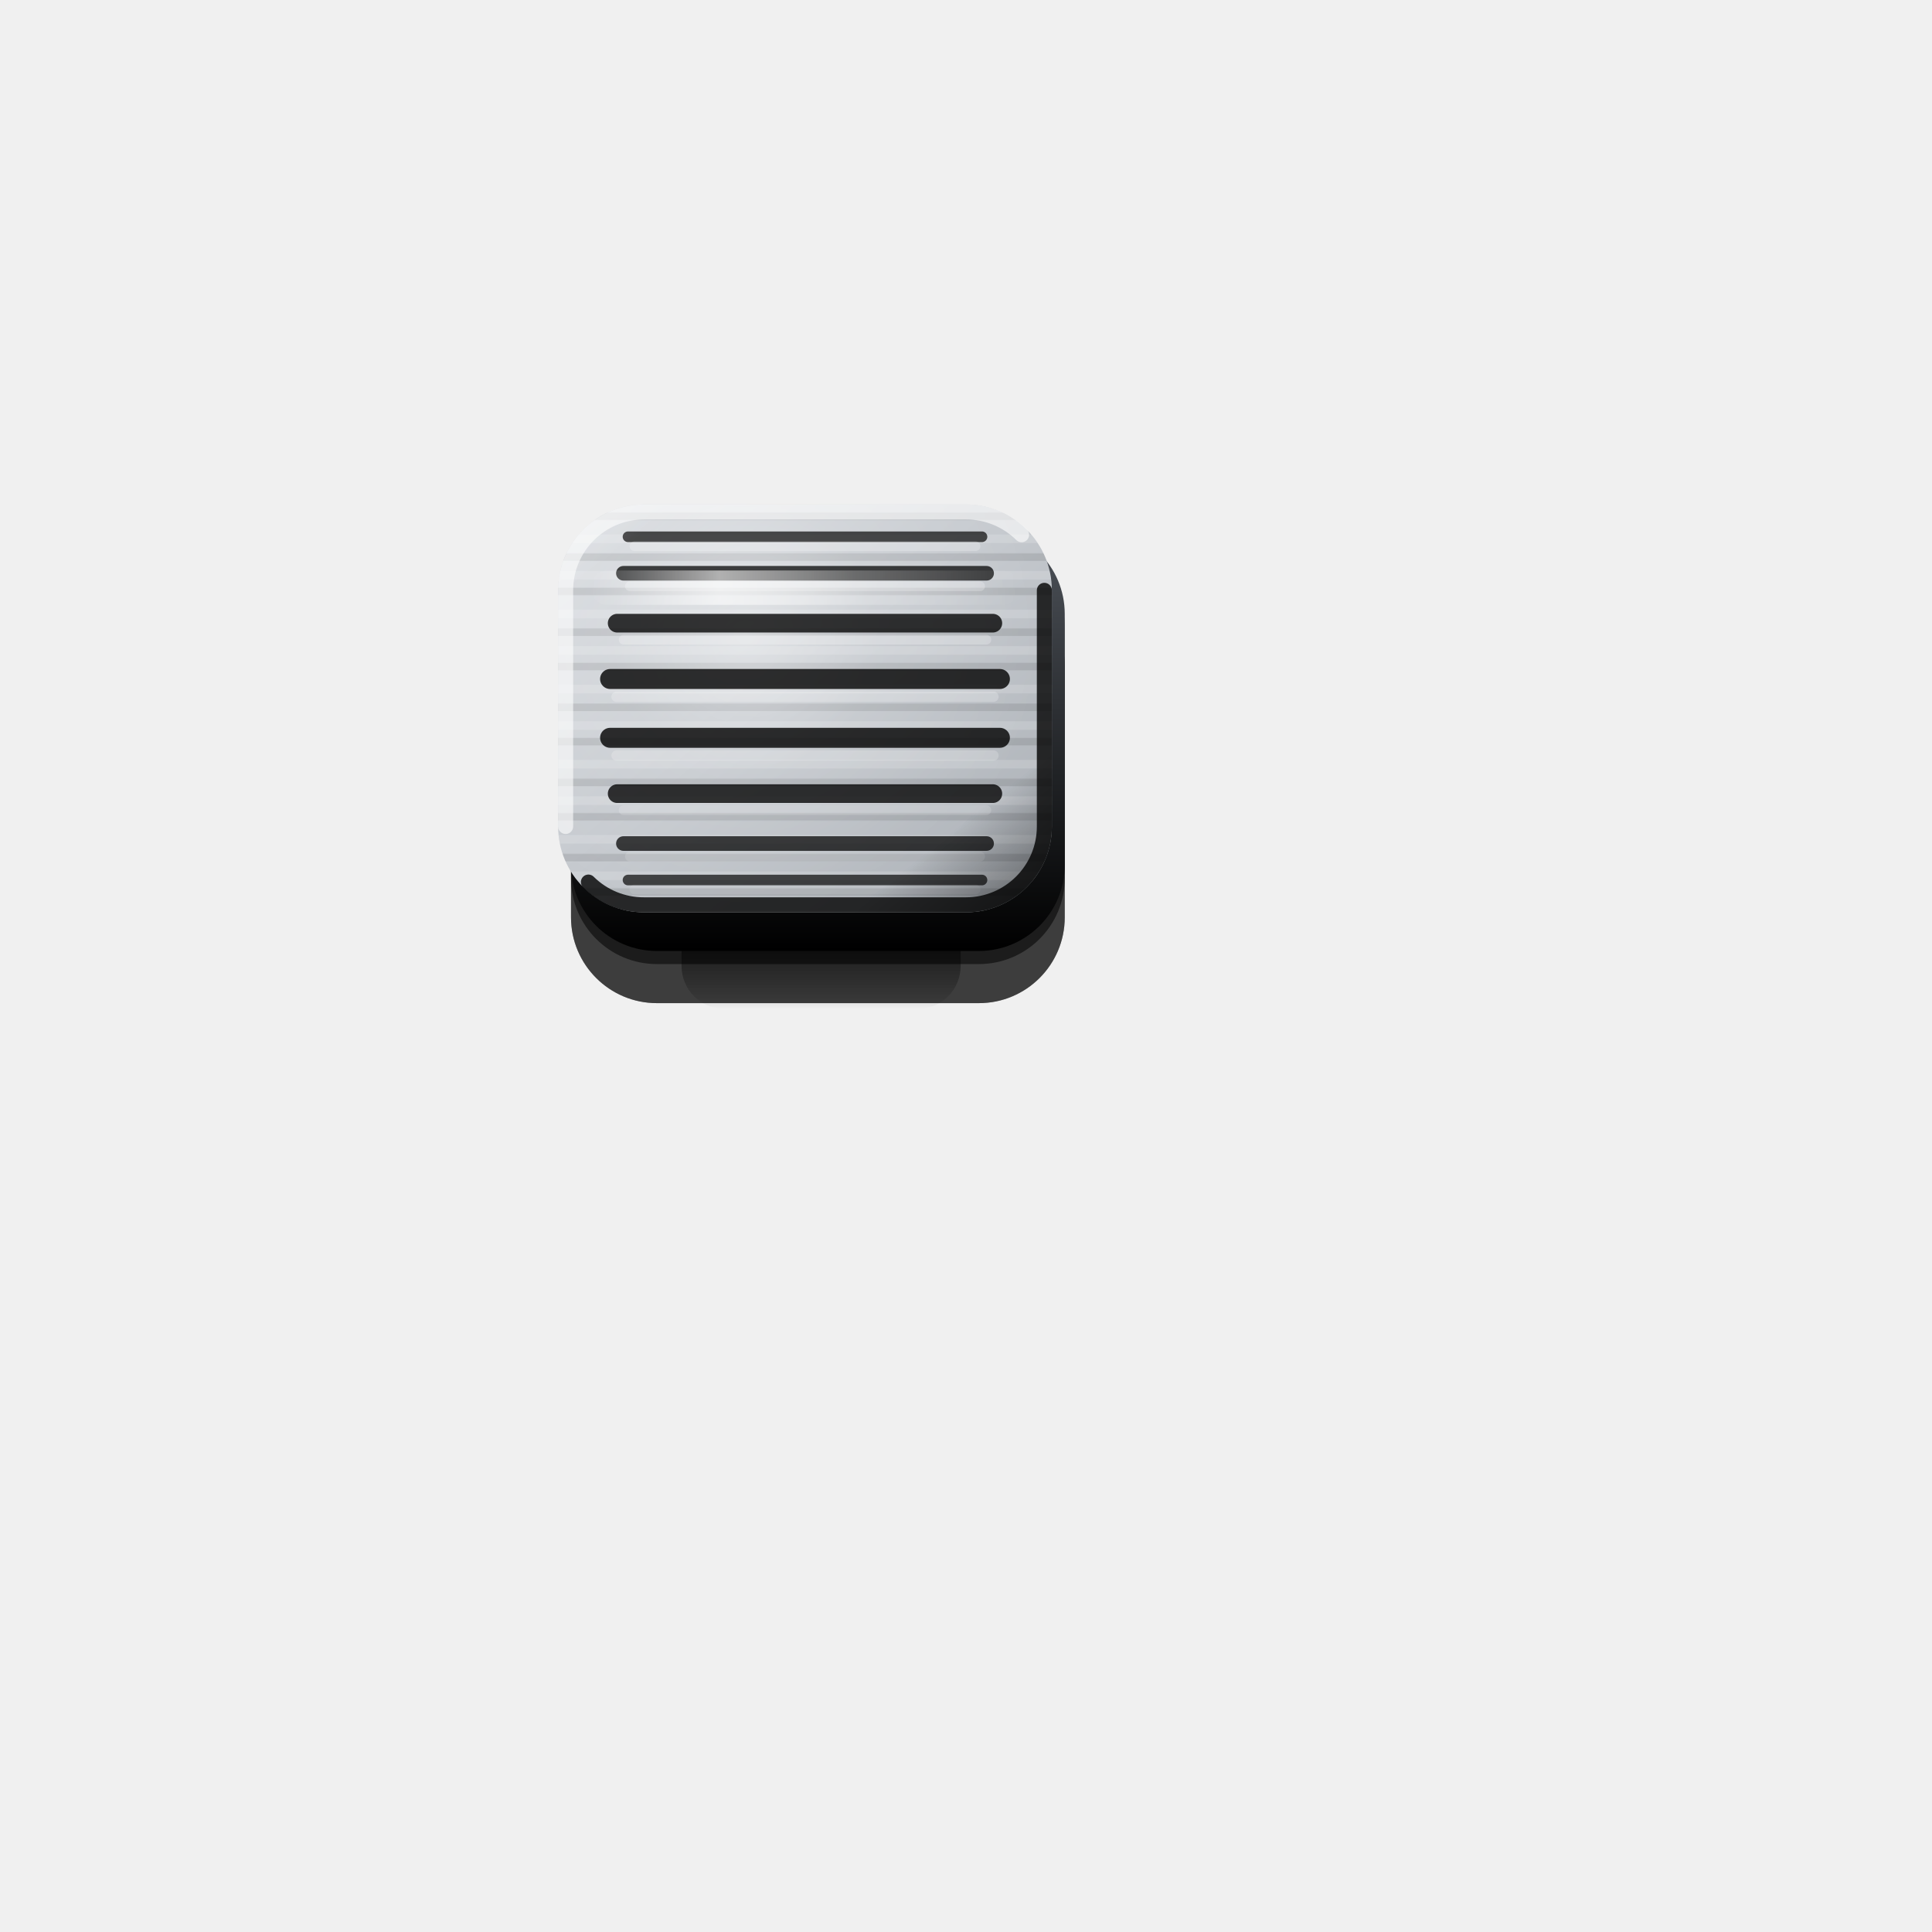
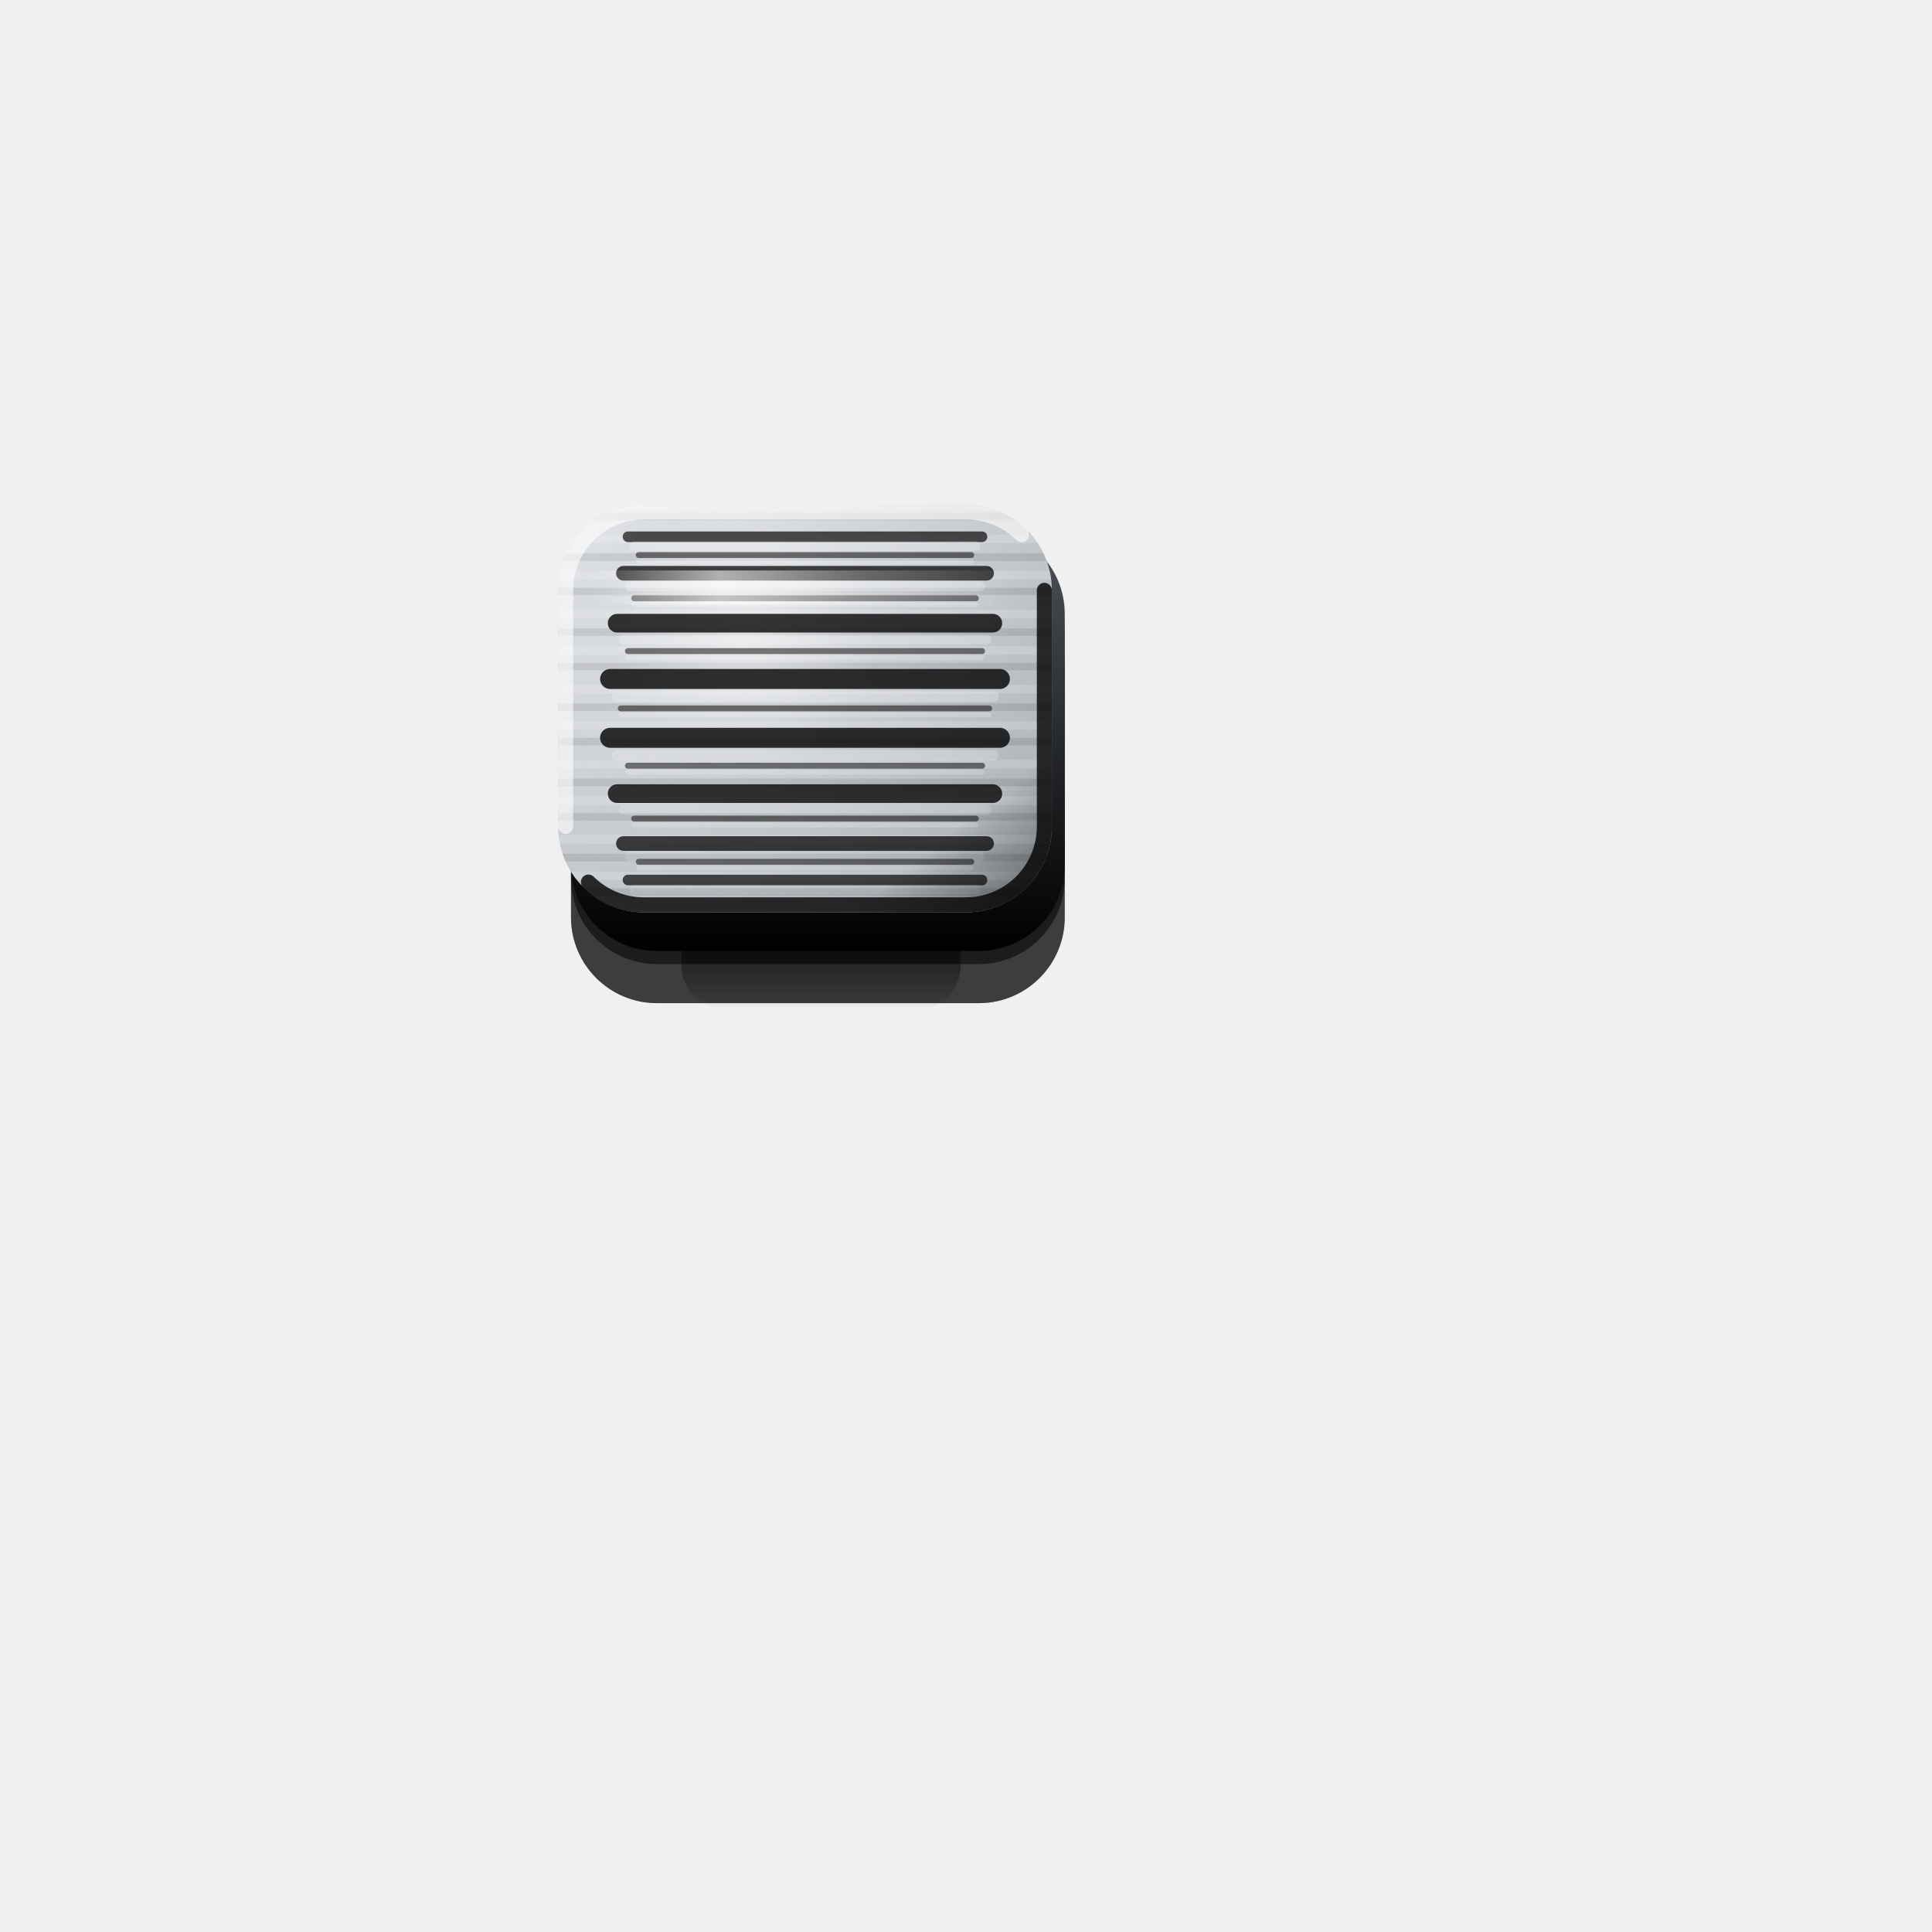
<svg xmlns="http://www.w3.org/2000/svg" viewBox="0 0 180 180" width="180" height="180">
  <defs>
    <linearGradient id="oc" x1="0" y1="0" x2="0" y2="1">
      <stop offset="0" stop-color="#000" stop-opacity="0.95" />
      <stop offset="0.45" stop-color="#000" stop-opacity="0.6" />
      <stop offset="1" stop-color="#000" stop-opacity="0" />
    </linearGradient>
    <linearGradient id="sk" x1="0" y1="0" x2="0" y2="1">
      <stop offset="0" stop-color="#4E535A" />
      <stop offset="1" stop-color="#000" />
    </linearGradient>
    <linearGradient id="mt1" gradientUnits="userSpaceOnUse" x1="56.76" y1="43.2" x2="93.24" y2="88.8">
      <stop offset="0" stop-color="#DADDE1" />
      <stop offset="0.45" stop-color="#C6CACF" />
      <stop offset="1" stop-color="#A9AEB4" />
    </linearGradient>
    <pattern id="bp" width="300" height="7" patternUnits="userSpaceOnUse">
      <path d="M0 1.2H300M0 4.6H300" stroke="#FFFFFF" stroke-opacity=".16" stroke-width=".8" />
      <path d="M0 2.9H300M0 6.1H300" stroke="#000000" stroke-opacity=".1" stroke-width=".7" />
    </pattern>
    <radialGradient id="hl2" gradientUnits="userSpaceOnUse" cx="69.48" cy="59.16" r="27.6">
-       <stop offset="0" stop-color="#FFFFFF" stop-opacity="0.42" />
-       <stop offset="0.45" stop-color="#FFFFFF" stop-opacity="0.12" />
+       <stop offset="0" stop-color="#FFFFFF" stop-opacity="0.55" />
+       <stop offset="0.45" stop-color="#FFFFFF" stop-opacity="0.14" />
      <stop offset="1" stop-color="#FFFFFF" stop-opacity="0" />
    </radialGradient>
    <linearGradient id="ex3" gradientUnits="userSpaceOnUse" x1="56.76" y1="43.2" x2="93.24" y2="88.8">
      <stop offset="0" stop-color="#FFFFFF" stop-opacity="0.22" />
      <stop offset="0.12" stop-color="#FFFFFF" stop-opacity="0" />
      <stop offset="0.8" stop-color="#000" stop-opacity="0" />
      <stop offset="1" stop-color="#000" stop-opacity="0.5" />
    </linearGradient>
    <linearGradient id="st" x1="0" y1="0" x2="1" y2="0">
      <stop offset="0" stop-color="#FFFFFF" stop-opacity="0" />
      <stop offset="0.3" stop-color="#FFFFFF" stop-opacity="0.85" />
      <stop offset="0.62" stop-color="#FFFFFF" stop-opacity="0.35" />
      <stop offset="1" stop-color="#FFFFFF" stop-opacity="0" />
    </linearGradient>
  </defs>
  <path d="M67.5 82H85.5A4 4 0 0 1 89.5 86V90A4 4 0 0 1 85.5 94H67.5A4 4 0 0 1 63.5 90V86A4 4 0 0 1 67.5 82Z" fill="url(#oc)" />
  <path d="M61.2 54.06H91.2A8 8 0 0 1 99.2 62.06V85.46A8 8 0 0 1 91.2 93.46H61.2A8 8 0 0 1 53.2 85.46V62.06A8 8 0 0 1 61.2 54.06Z" fill="#000000" fill-opacity="0.37" />
  <path d="M61.2 54.06H91.2A8 8 0 0 1 99.2 62.06V85.46A8 8 0 0 1 91.2 93.46H61.2A8 8 0 0 1 53.2 85.46V62.06A8 8 0 0 1 61.2 54.06Z" fill="#000000" fill-opacity="0.37" />
  <path d="M61.2 54.06H91.2A8 8 0 0 1 99.2 62.06V85.46A8 8 0 0 1 91.2 93.46H61.2A8 8 0 0 1 53.2 85.46V62.06A8 8 0 0 1 61.2 54.06Z" fill="#000000" fill-opacity="0.37" />
  <path d="M61.2 50.42H91.2A8 8 0 0 1 99.2 58.42V81.82A8 8 0 0 1 91.2 89.82H61.2A8 8 0 0 1 53.2 81.82V58.42A8 8 0 0 1 61.2 50.42Z" fill="#000000" fill-opacity="0.55" />
  <path d="M61.2 49.2H91.2A8 8 0 0 1 99.2 57.2V80.6A8 8 0 0 1 91.2 88.6H61.2A8 8 0 0 1 53.2 80.6V57.2A8 8 0 0 1 61.2 49.2Z" fill="url(#sk)" />
  <path d="M60 47H90A8 8 0 0 1 98 55V77A8 8 0 0 1 90 85H60A8 8 0 0 1 52 77V55A8 8 0 0 1 60 47Z" fill="url(#mt1)" />
  <path d="M60 47H90A8 8 0 0 1 98 55V77A8 8 0 0 1 90 85H60A8 8 0 0 1 52 77V55A8 8 0 0 1 60 47Z" fill="url(#bp)" />
  <path d="M60 47H90A8 8 0 0 1 98 55V77A8 8 0 0 1 90 85H60A8 8 0 0 1 52 77V55A8 8 0 0 1 60 47Z" fill="url(#hl2)" />
  <line x1="58.51" y1="50.01" x2="91.49" y2="50.01" stroke="#000" stroke-opacity="0.68" stroke-width="0.99" stroke-linecap="round" />
  <line x1="59.11" y1="50.89" x2="90.89" y2="50.89" stroke="#FFFFFF" stroke-opacity="0.23" stroke-width="0.9" stroke-linecap="round" />
  <line x1="58.08" y1="53.41" x2="91.92" y2="53.41" stroke="#000" stroke-opacity="0.73" stroke-width="1.36" stroke-linecap="round" />
  <line x1="58.68" y1="54.62" x2="91.32" y2="54.62" stroke="#FFFFFF" stroke-opacity="0.24" stroke-width="0.9" stroke-linecap="round" />
  <line x1="57.5" y1="58.06" x2="92.5" y2="58.06" stroke="#000" stroke-opacity="0.78" stroke-width="1.74" stroke-linecap="round" />
  <line x1="58.1" y1="59.6" x2="91.9" y2="59.6" stroke="#FFFFFF" stroke-opacity="0.24" stroke-width="0.9" stroke-linecap="round" />
  <line x1="56.84" y1="63.26" x2="93.16" y2="63.26" stroke="#000" stroke-opacity="0.80" stroke-width="1.86" stroke-linecap="round" />
  <line x1="57.44" y1="64.91" x2="92.56" y2="64.91" stroke="#FFFFFF" stroke-opacity="0.22" stroke-width="0.96" stroke-linecap="round" />
  <line x1="56.84" y1="68.74" x2="93.16" y2="68.74" stroke="#000" stroke-opacity="0.80" stroke-width="1.86" stroke-linecap="round" />
  <line x1="57.44" y1="70.39" x2="92.56" y2="70.39" stroke="#FFFFFF" stroke-opacity="0.20" stroke-width="0.96" stroke-linecap="round" />
  <line x1="57.5" y1="73.94" x2="92.5" y2="73.94" stroke="#000" stroke-opacity="0.78" stroke-width="1.74" stroke-linecap="round" />
  <line x1="58.1" y1="75.48" x2="91.9" y2="75.48" stroke="#FFFFFF" stroke-opacity="0.17" stroke-width="0.9" stroke-linecap="round" />
  <line x1="58.08" y1="78.59" x2="91.92" y2="78.59" stroke="#000" stroke-opacity="0.73" stroke-width="1.36" stroke-linecap="round" />
  <line x1="58.68" y1="79.8" x2="91.32" y2="79.8" stroke="#FFFFFF" stroke-opacity="0.13" stroke-width="0.9" stroke-linecap="round" />
  <line x1="58.51" y1="81.99" x2="91.49" y2="81.99" stroke="#000" stroke-opacity="0.68" stroke-width="0.99" stroke-linecap="round" />
  <line x1="59.11" y1="82.87" x2="90.89" y2="82.87" stroke="#FFFFFF" stroke-opacity="0.09" stroke-width="0.9" stroke-linecap="round" />
+   <path d="M59.51 51.71H90.49M59.08 55.74H90.92M58.5 60.66H91.5M57.84 66H92.16M58.5 71.34H91.5M59.08 76.27H90.92M59.51 80.29H90.49" fill="none" stroke="#000000" stroke-opacity="0.5" stroke-width="0.55" stroke-linecap="round" />
+   <path d="M59.51 52.31H90.49M59.08 56.34H90.92M58.5 61.26H91.5M57.84 66.6H92.16M58.5 71.94H91.5M59.08 76.86H90.92M59.51 80.89H90.49" fill="none" stroke="#FFFFFF" stroke-opacity="0.2" stroke-width="0.45" stroke-linecap="round" />
  <path d="M60 47H90A8 8 0 0 1 98 55V77A8 8 0 0 1 90 85H60A8 8 0 0 1 52 77V55A8 8 0 0 1 60 47Z" fill="url(#ex3)" />
  <path d="M56.6 53.15H93.4A1.6 1.6 0 0 1 95 54.75V54.75A1.6 1.6 0 0 1 93.4 56.35H56.6A1.6 1.6 0 0 1 55 54.75V54.75A1.6 1.6 0 0 1 56.6 53.15Z" fill="url(#st)" fill-opacity="0.7" />
  <path d="M52.7 77V55A7.3 7.3 0 0 1 60 47.7H90A7.3 7.3 0 0 1 95.18 49.82" fill="none" stroke="#FFFFFF" stroke-opacity="0.6" stroke-width="1.4" stroke-linecap="round" />
  <path d="M97.3 55V77A7.3 7.3 0 0 1 90 84.3H60A7.3 7.3 0 0 1 54.82 82.18" fill="none" stroke="#000" stroke-opacity="0.8" stroke-width="1.4" stroke-linecap="round" />
</svg>
